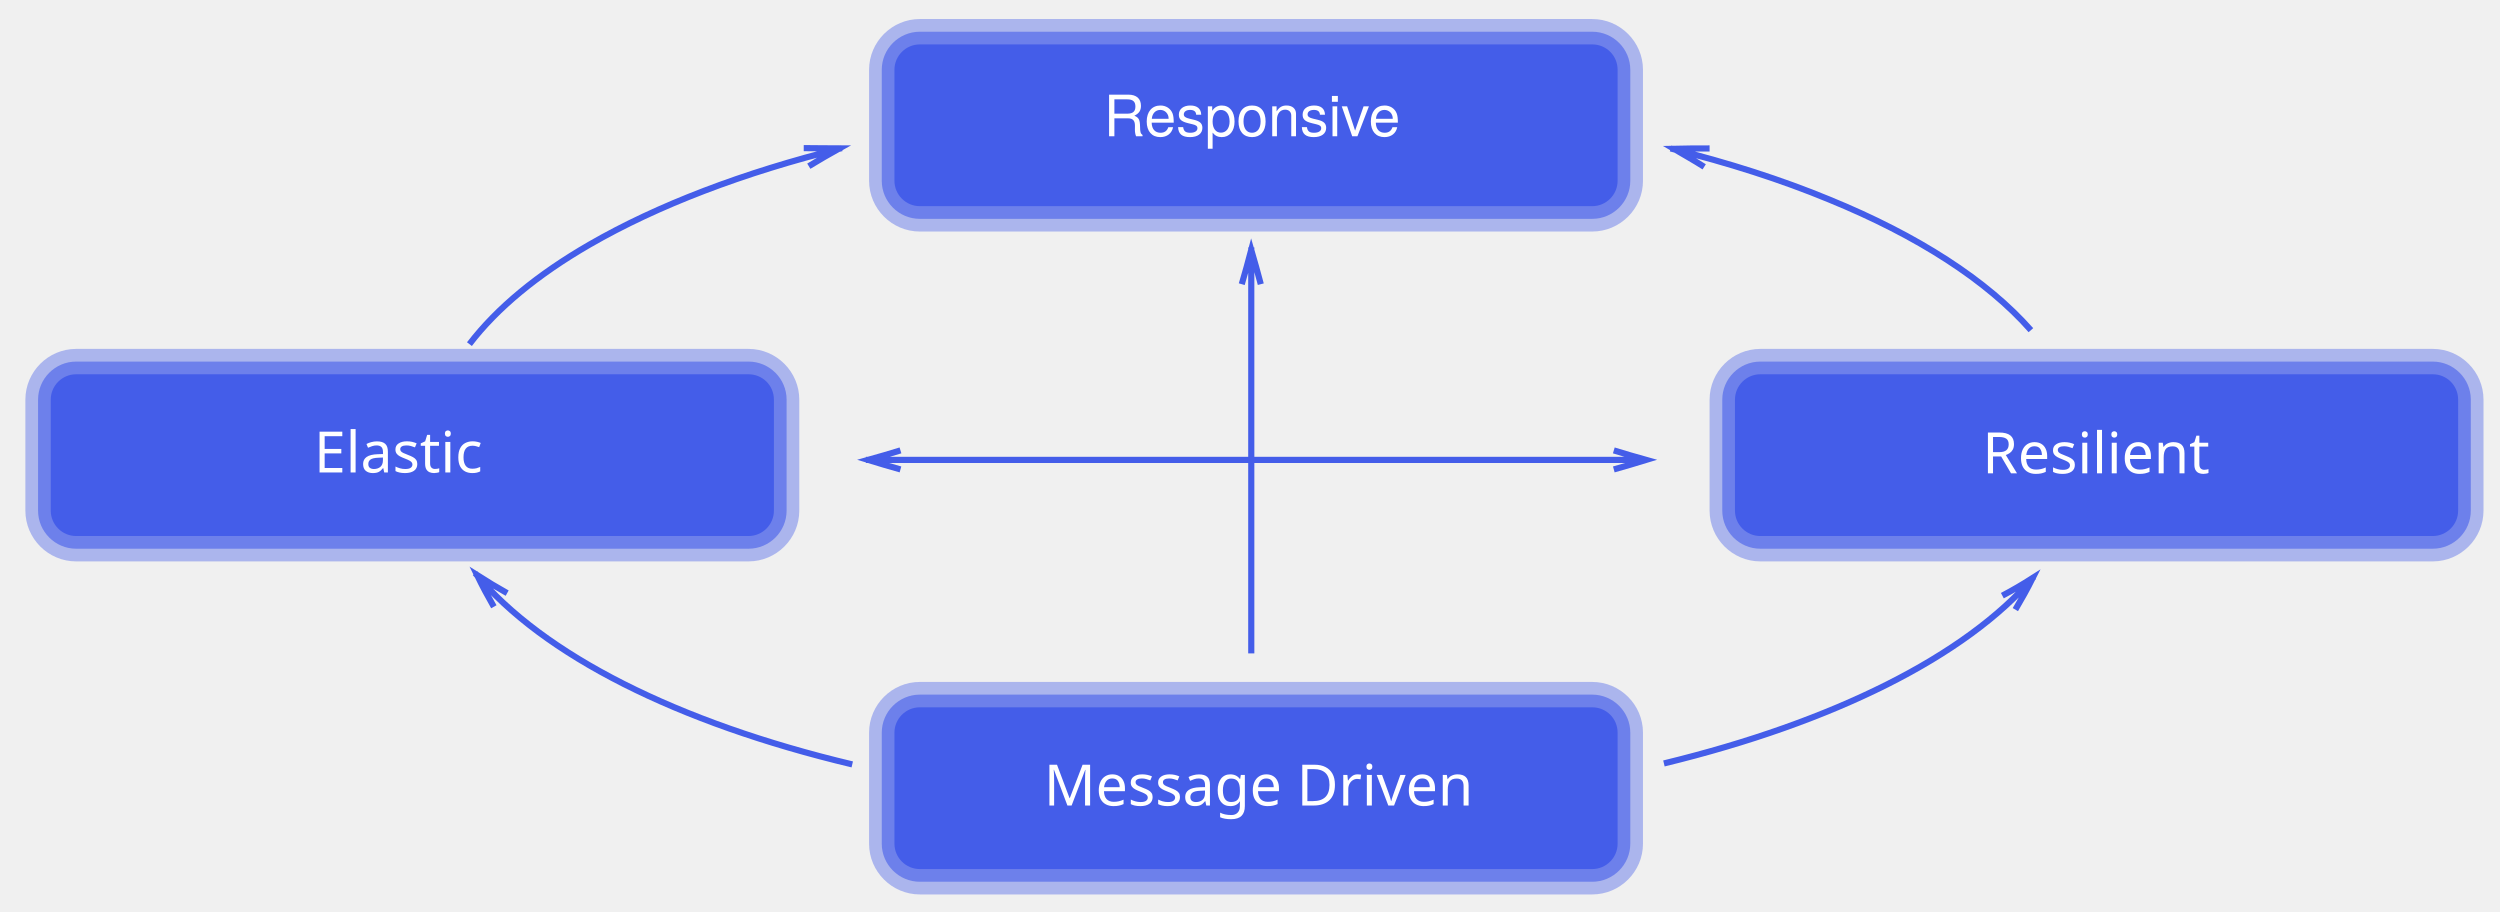
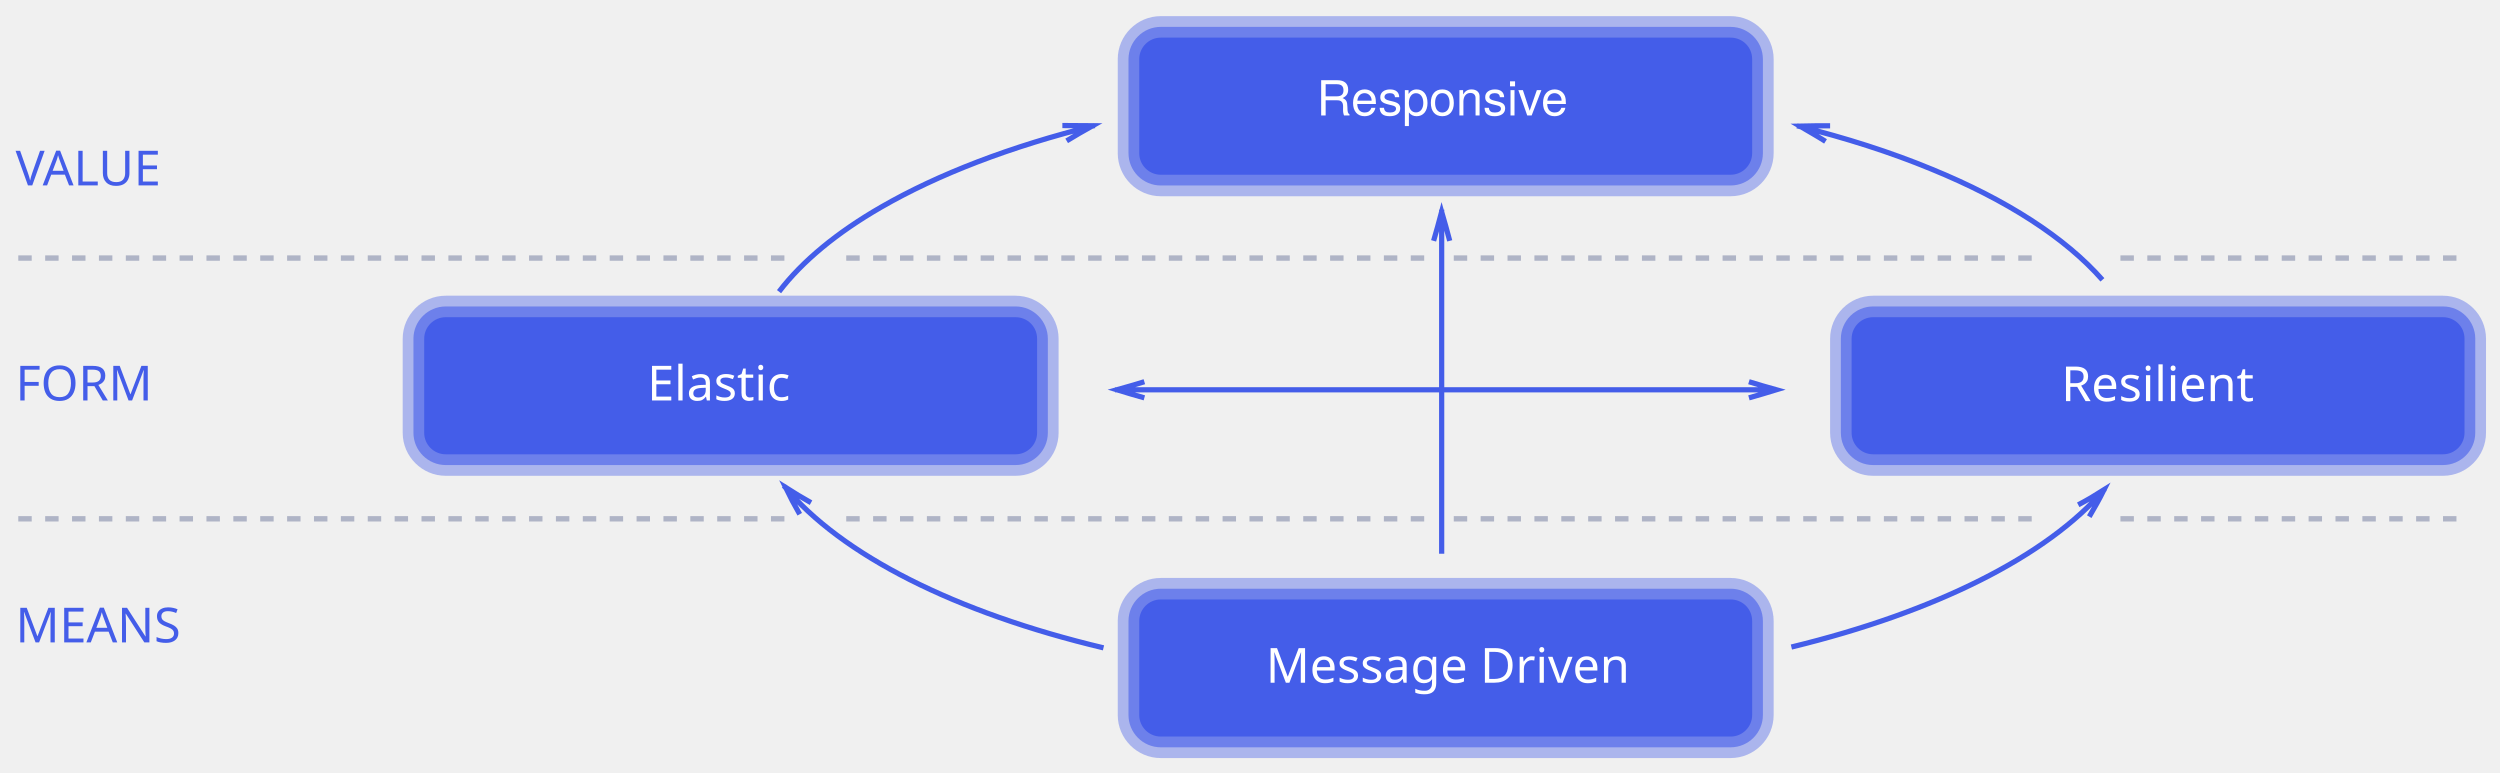
- <svg xmlns="http://www.w3.org/2000/svg" version="1.1" x="0px" y="0px" viewBox="0 0 788.2 287.3" enable-background="new 0 0 788.2 287.3" xml:space="preserve">
-   <g id="Layer_1">
+ <svg xmlns="http://www.w3.org/2000/svg" version="1.1" id="Layer_1" x="0px" y="0px" viewBox="0 0 930 287.3" style="enable-background:new 0 0 930 287.3;" xml:space="preserve">
+   <style type="text/css">
+ 	.st0{fill:none;stroke:#AFB4C6;stroke-width:2;stroke-miterlimit:10;stroke-dasharray:5;}
+ 	.st1{fill:#445DE9;}
+ 	.st2{font-family:'HelveticaNeue-Bold';}
+ 	.st3{font-size:18px;}
+ 	.st4{opacity:0.4;fill:#445DE9;enable-background:new    ;}
+ 	.st5{opacity:0.6;fill:#445DE9;enable-background:new    ;}
+ 	.st6{fill:#FFFFFF;}
+ 	.st7{font-family:'HelveticaNeue';}
+ 	.st8{font-family:'HelveticaNeue-Medium';}
+ 	.st9{fill:none;stroke:#445DE9;stroke-width:1.94;stroke-miterlimit:10;}
+ </style>
+   <g>
    <g>
-       <path opacity="0.4" fill-rule="evenodd" clip-rule="evenodd" fill="#445DE9" d="M290,73c-8.8,0-16-7.2-16-16V22    c0-8.8,7.2-16,16-16h212c8.8,0,16,7.2,16,16v35c0,8.8-7.2,16-16,16H290z" />
-       <path opacity="0.6" fill-rule="evenodd" clip-rule="evenodd" fill="#445DE9" d="M290,69c-6.6,0-12-5.4-12-12V22    c0-6.6,5.4-12,12-12h212c6.6,0,12,5.4,12,12v35c0,6.6-5.4,12-12,12H290z" />
-       <path fill-rule="evenodd" clip-rule="evenodd" fill="#445DE9" d="M502,14H290c-4.4,0-8,3.6-8,8v35c0,4.4,3.6,8,8,8h212    c4.4,0,8-3.6,8-8V22C510,17.5,506.4,14,502,14z" />
-       <text transform="matrix(1 0 0 1 347.9999 42.9651)" fill="#FFFFFF" font-family="'HelveticaNeue'" font-size="18">Responsive</text>
+       <line class="st0" x1="6.8" y1="96" x2="291.8" y2="96" />
+       <line class="st0" x1="314.8" y1="96" x2="533.8" y2="96" />
+       <line class="st0" x1="540.8" y1="96" x2="757.8" y2="96" />
+       <line class="st0" x1="788.8" y1="96" x2="914.8" y2="96" />
+     </g>
+     <g>
+       <line class="st0" x1="6.8" y1="193" x2="291.8" y2="193" />
+       <line class="st0" x1="314.8" y1="193" x2="531.8" y2="193" />
+       <line class="st0" x1="540.8" y1="193" x2="757.8" y2="193" />
+       <line class="st0" x1="788.8" y1="193" x2="914.8" y2="193" />
+     </g>
+     <g>
+       <text transform="matrix(1 0 0 1 5.7999 148.965)" class="st1 st2 st3">FORM</text>
+       <text transform="matrix(1 0 0 1 5.7999 238.965)" class="st1 st2 st3">MEANS</text>
+       <text transform="matrix(1 0 0 1 5.7999 68.965)" class="st1 st2 st3">VALUE</text>
+     </g>
+   </g>
+   <g id="Layer_1_1_">
+     <g>
+       <path class="st4" d="M431.8,73c-8.8,0-16-7.2-16-16V22c0-8.8,7.2-16,16-16h212c8.8,0,16,7.2,16,16v35c0,8.8-7.2,16-16,16H431.8z" />
+       <path class="st5" d="M431.8,69c-6.6,0-12-5.4-12-12V22c0-6.6,5.4-12,12-12h212c6.6,0,12,5.4,12,12v35c0,6.6-5.4,12-12,12H431.8z" />
+       <path class="st1" d="M643.8,14h-212c-4.4,0-8,3.6-8,8v35c0,4.4,3.6,8,8,8h212c4.4,0,8-3.6,8-8V22C651.8,17.5,648.2,14,643.8,14z" />
+       <text transform="matrix(1 0 0 1 489.7999 42.9651)" class="st6 st7 st3">Responsive</text>
      <g>
-         <path opacity="0.4" fill-rule="evenodd" clip-rule="evenodd" fill="#445DE9" d="M555,177c-8.8,0-16-7.2-16-16v-35     c0-8.8,7.2-16,16-16h212c8.8,0,16,7.2,16,16v35c0,8.8-7.2,16-16,16H555z" />
-         <path opacity="0.6" fill-rule="evenodd" clip-rule="evenodd" fill="#445DE9" d="M555,173c-6.6,0-12-5.4-12-12v-35     c0-6.6,5.4-12,12-12h212c6.6,0,12,5.4,12,12v35c0,6.6-5.4,12-12,12H555z" />
-         <path fill-rule="evenodd" clip-rule="evenodd" fill="#445DE9" d="M767,118H555c-4.4,0-8,3.6-8,8v35c0,4.4,3.6,8,8,8h212     c4.4,0,8-3.6,8-8v-35C775,121.5,771.4,118,767,118z" />
-         <text transform="matrix(1 0 0 1 625.0005 149.2253)" fill="#FFFFFF" font-family="'HelveticaNeue-Medium'" font-size="18">Resilient</text>
+         <path class="st4" d="M696.8,177c-8.8,0-16-7.2-16-16v-35c0-8.8,7.2-16,16-16h212c8.8,0,16,7.2,16,16v35c0,8.8-7.2,16-16,16H696.8     z" />
+         <path class="st5" d="M696.8,173c-6.6,0-12-5.4-12-12v-35c0-6.6,5.4-12,12-12h212c6.6,0,12,5.4,12,12v35c0,6.6-5.4,12-12,12H696.8     z" />
+         <path class="st1" d="M908.8,118h-212c-4.4,0-8,3.6-8,8v35c0,4.4,3.6,8,8,8h212c4.4,0,8-3.6,8-8v-35     C916.8,121.5,913.2,118,908.8,118z" />
+         <text transform="matrix(1 0 0 1 766.8005 149.2253)" class="st6 st8 st3">Resilient</text>
      </g>
      <g>
-         <path opacity="0.4" fill-rule="evenodd" clip-rule="evenodd" fill="#445DE9" d="M290,282c-8.8,0-16-7.2-16-16v-35     c0-8.8,7.2-16,16-16h212c8.8,0,16,7.2,16,16v35c0,8.8-7.2,16-16,16H290z" />
-         <path opacity="0.6" fill-rule="evenodd" clip-rule="evenodd" fill="#445DE9" d="M290,278c-6.6,0-12-5.4-12-12v-35     c0-6.6,5.4-12,12-12h212c6.6,0,12,5.4,12,12v35c0,6.6-5.4,12-12,12H290z" />
-         <path fill-rule="evenodd" clip-rule="evenodd" fill="#445DE9" d="M502,223H290c-4.4,0-8,3.6-8,8v35c0,4.4,3.6,8,8,8h212     c4.4,0,8-3.6,8-8v-35C510,226.5,506.4,223,502,223z" />
+         <path class="st4" d="M431.8,282c-8.8,0-16-7.2-16-16v-35c0-8.8,7.2-16,16-16h212c8.8,0,16,7.2,16,16v35c0,8.8-7.2,16-16,16H431.8     z" />
+         <path class="st5" d="M431.8,278c-6.6,0-12-5.4-12-12v-35c0-6.6,5.4-12,12-12h212c6.6,0,12,5.4,12,12v35c0,6.6-5.4,12-12,12H431.8     z" />
+         <path class="st1" d="M643.8,223h-212c-4.4,0-8,3.6-8,8v35c0,4.4,3.6,8,8,8h212c4.4,0,8-3.6,8-8v-35     C651.8,226.5,648.2,223,643.8,223z" />
      </g>
-       <text transform="matrix(1 0 0 1 329.11 253.9655)" fill="#FFFFFF" font-family="'HelveticaNeue-Medium'" font-size="18">Message Driven</text>
+       <text transform="matrix(1 0 0 1 470.91 253.9655)" class="st6 st8 st3">Message Driven</text>
      <g>
-         <path opacity="0.4" fill-rule="evenodd" clip-rule="evenodd" fill="#445DE9" d="M24,177c-8.8,0-16-7.2-16-16v-35     c0-8.8,7.2-16,16-16h212c8.8,0,16,7.2,16,16v35c0,8.8-7.2,16-16,16H24z" />
-         <path opacity="0.6" fill-rule="evenodd" clip-rule="evenodd" fill="#445DE9" d="M24,173c-6.6,0-12-5.4-12-12v-35     c0-6.6,5.4-12,12-12h212c6.6,0,12,5.4,12,12v35c0,6.6-5.4,12-12,12H24z" />
-         <path fill-rule="evenodd" clip-rule="evenodd" fill="#445DE9" d="M236,118H24c-4.4,0-8,3.6-8,8v35c0,4.4,3.6,8,8,8h212     c4.4,0,8-3.6,8-8v-35C244,121.5,240.4,118,236,118z" />
-         <text transform="matrix(1 0 0 1 98.9999 148.965)" fill="#FFFFFF" font-family="'HelveticaNeue-Medium'" font-size="18">Elastic</text>
+         <path class="st4" d="M165.8,177c-8.8,0-16-7.2-16-16v-35c0-8.8,7.2-16,16-16h212c8.8,0,16,7.2,16,16v35c0,8.8-7.2,16-16,16H165.8     z" />
+         <path class="st5" d="M165.8,173c-6.6,0-12-5.4-12-12v-35c0-6.6,5.4-12,12-12h212c6.6,0,12,5.4,12,12v35c0,6.6-5.4,12-12,12H165.8     z" />
+         <path class="st1" d="M377.8,118h-212c-4.4,0-8,3.6-8,8v35c0,4.4,3.6,8,8,8h212c4.4,0,8-3.6,8-8v-35     C385.8,121.5,382.2,118,377.8,118z" />
+         <text transform="matrix(1 0 0 1 240.7999 148.965)" class="st6 st8 st3">Elastic</text>
      </g>
    </g>
  </g>
  <g id="Layer_2">
-     <path fill="none" stroke="#445DE9" stroke-width="1.94" stroke-miterlimit="10" d="M265.4,46.7c-31.1,7.7-58.2,18.1-79.5,30.4   c-16.3,9.4-29.2,20-37.9,31.4 M253.4,46.7c3.9,0,7.3,0.1,11.2,0.1c-3.4,1.9-6.3,3.6-9.6,5.6 M149.8,180.7   c21.3,25.8,63.9,47.2,118.9,60.3 M155.7,191.3c-2-3.5-3.6-6.5-5.3-10c3.3,2.1,6.1,3.8,9.5,5.7 M524.6,240.7   c53.5-13,95.2-33.8,116.6-58.8 M635.4,192.2c2-3.4,3.7-6.4,5.5-10c-3.3,2.1-6.2,3.8-9.6,5.6 M640.3,104.1   c-13.8-15.7-35.7-29.8-63.6-41.2c-15-6.2-31.8-11.6-50-16.1 M539,46.8c-3.9,0-7.3,0-11.3,0.1c3.4,2,6.3,3.6,9.6,5.7 M394.5,78v128    M391.5,89.6c1.1-3.8,2-7,3-10.8c1.1,3.8,2,7,3,10.8 M273,145h246 M283.9,148c-3.6-1-6.6-1.9-10.2-3c3.6-1,6.6-1.9,10.2-3    M508.8,148c3.6-1,6.6-1.9,10.2-3c-3.6-1-6.6-1.9-10.2-3" />
+     <path class="st9" d="M407.2,46.7c-31.1,7.7-58.2,18.1-79.5,30.4c-16.3,9.4-29.2,20-37.9,31.4 M395.2,46.7c3.9,0,7.3,0.1,11.2,0.1   c-3.4,1.9-6.3,3.6-9.6,5.6 M291.6,180.7c21.3,25.8,63.9,47.2,118.9,60.3 M297.5,191.3c-2-3.5-3.6-6.5-5.3-10   c3.3,2.1,6.1,3.8,9.5,5.7 M666.4,240.7c53.5-13,95.2-33.8,116.6-58.8 M777.2,192.2c2-3.4,3.7-6.4,5.5-10c-3.3,2.1-6.2,3.8-9.6,5.6    M782.1,104.1c-13.8-15.7-35.7-29.8-63.6-41.2c-15-6.2-31.8-11.6-50-16.1 M680.8,46.8c-3.9,0-7.3,0-11.3,0.1c3.4,2,6.3,3.6,9.6,5.7    M536.3,78v128 M533.3,89.6c1.1-3.8,2-7,3-10.8c1.1,3.8,2,7,3,10.8 M414.8,145h246 M425.7,148c-3.6-1-6.6-1.9-10.2-3   c3.6-1,6.6-1.9,10.2-3 M650.6,148c3.6-1,6.6-1.9,10.2-3c-3.6-1-6.6-1.9-10.2-3" />
  </g>
</svg>
